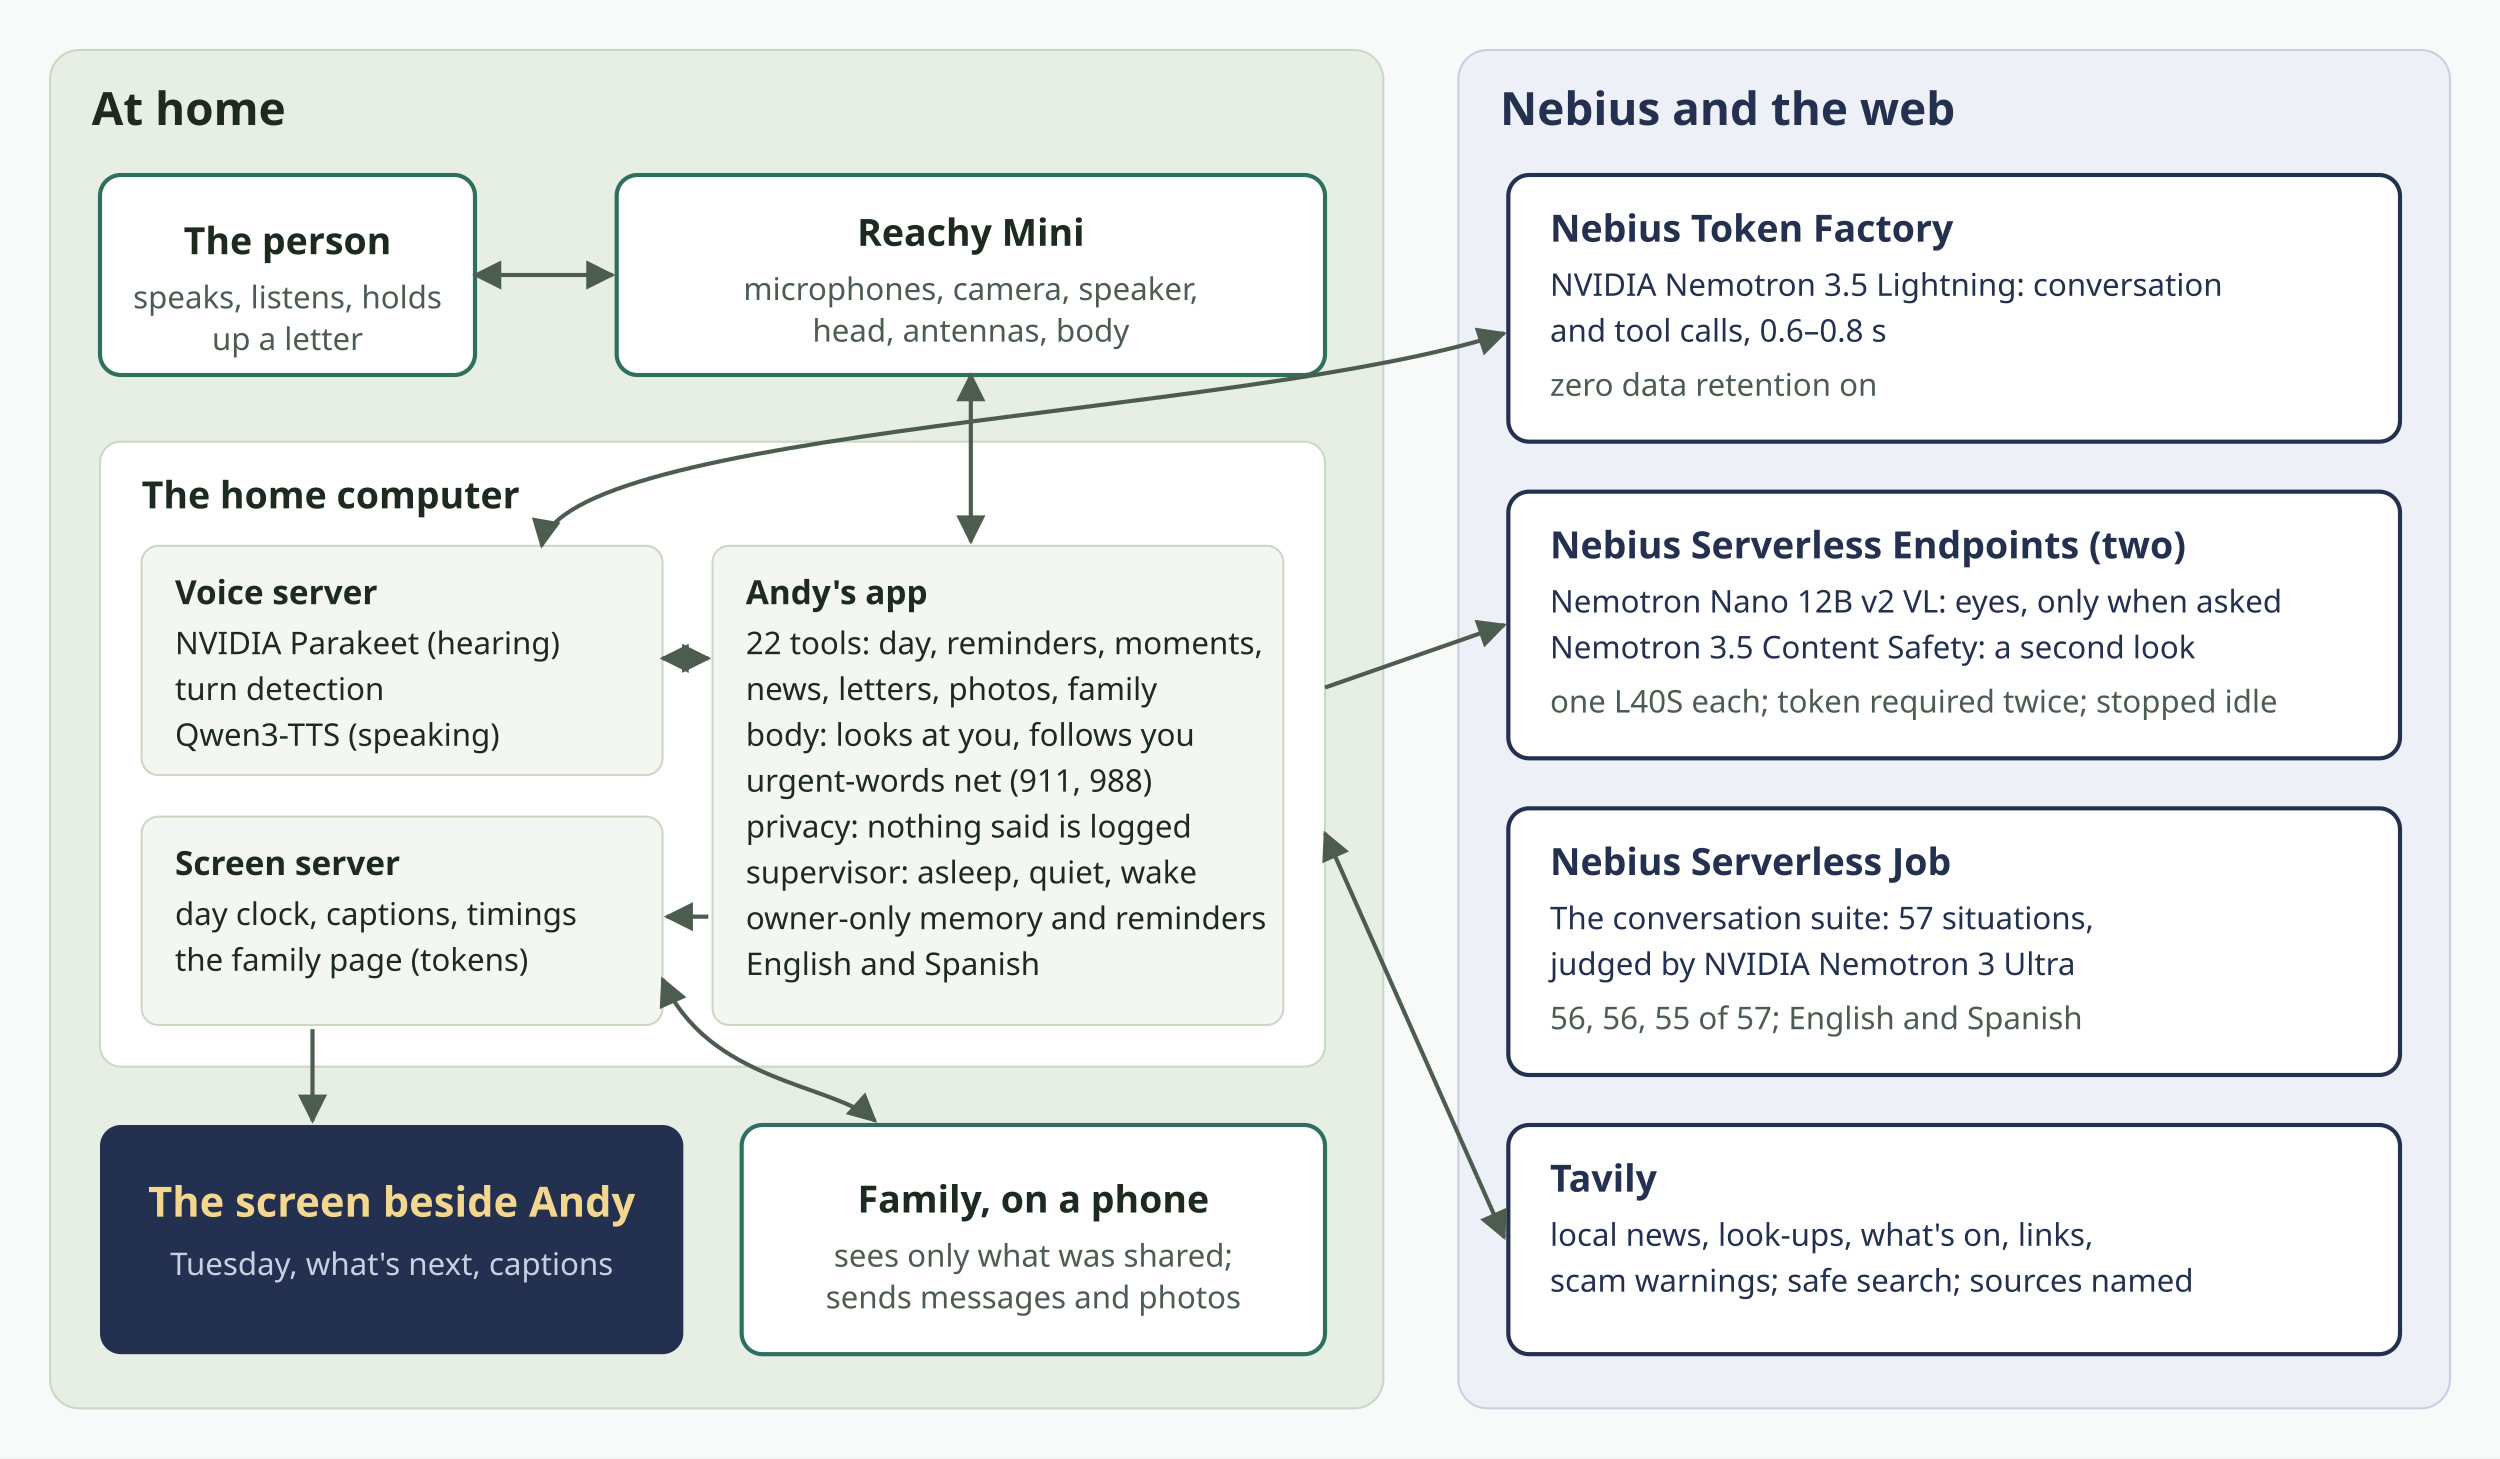
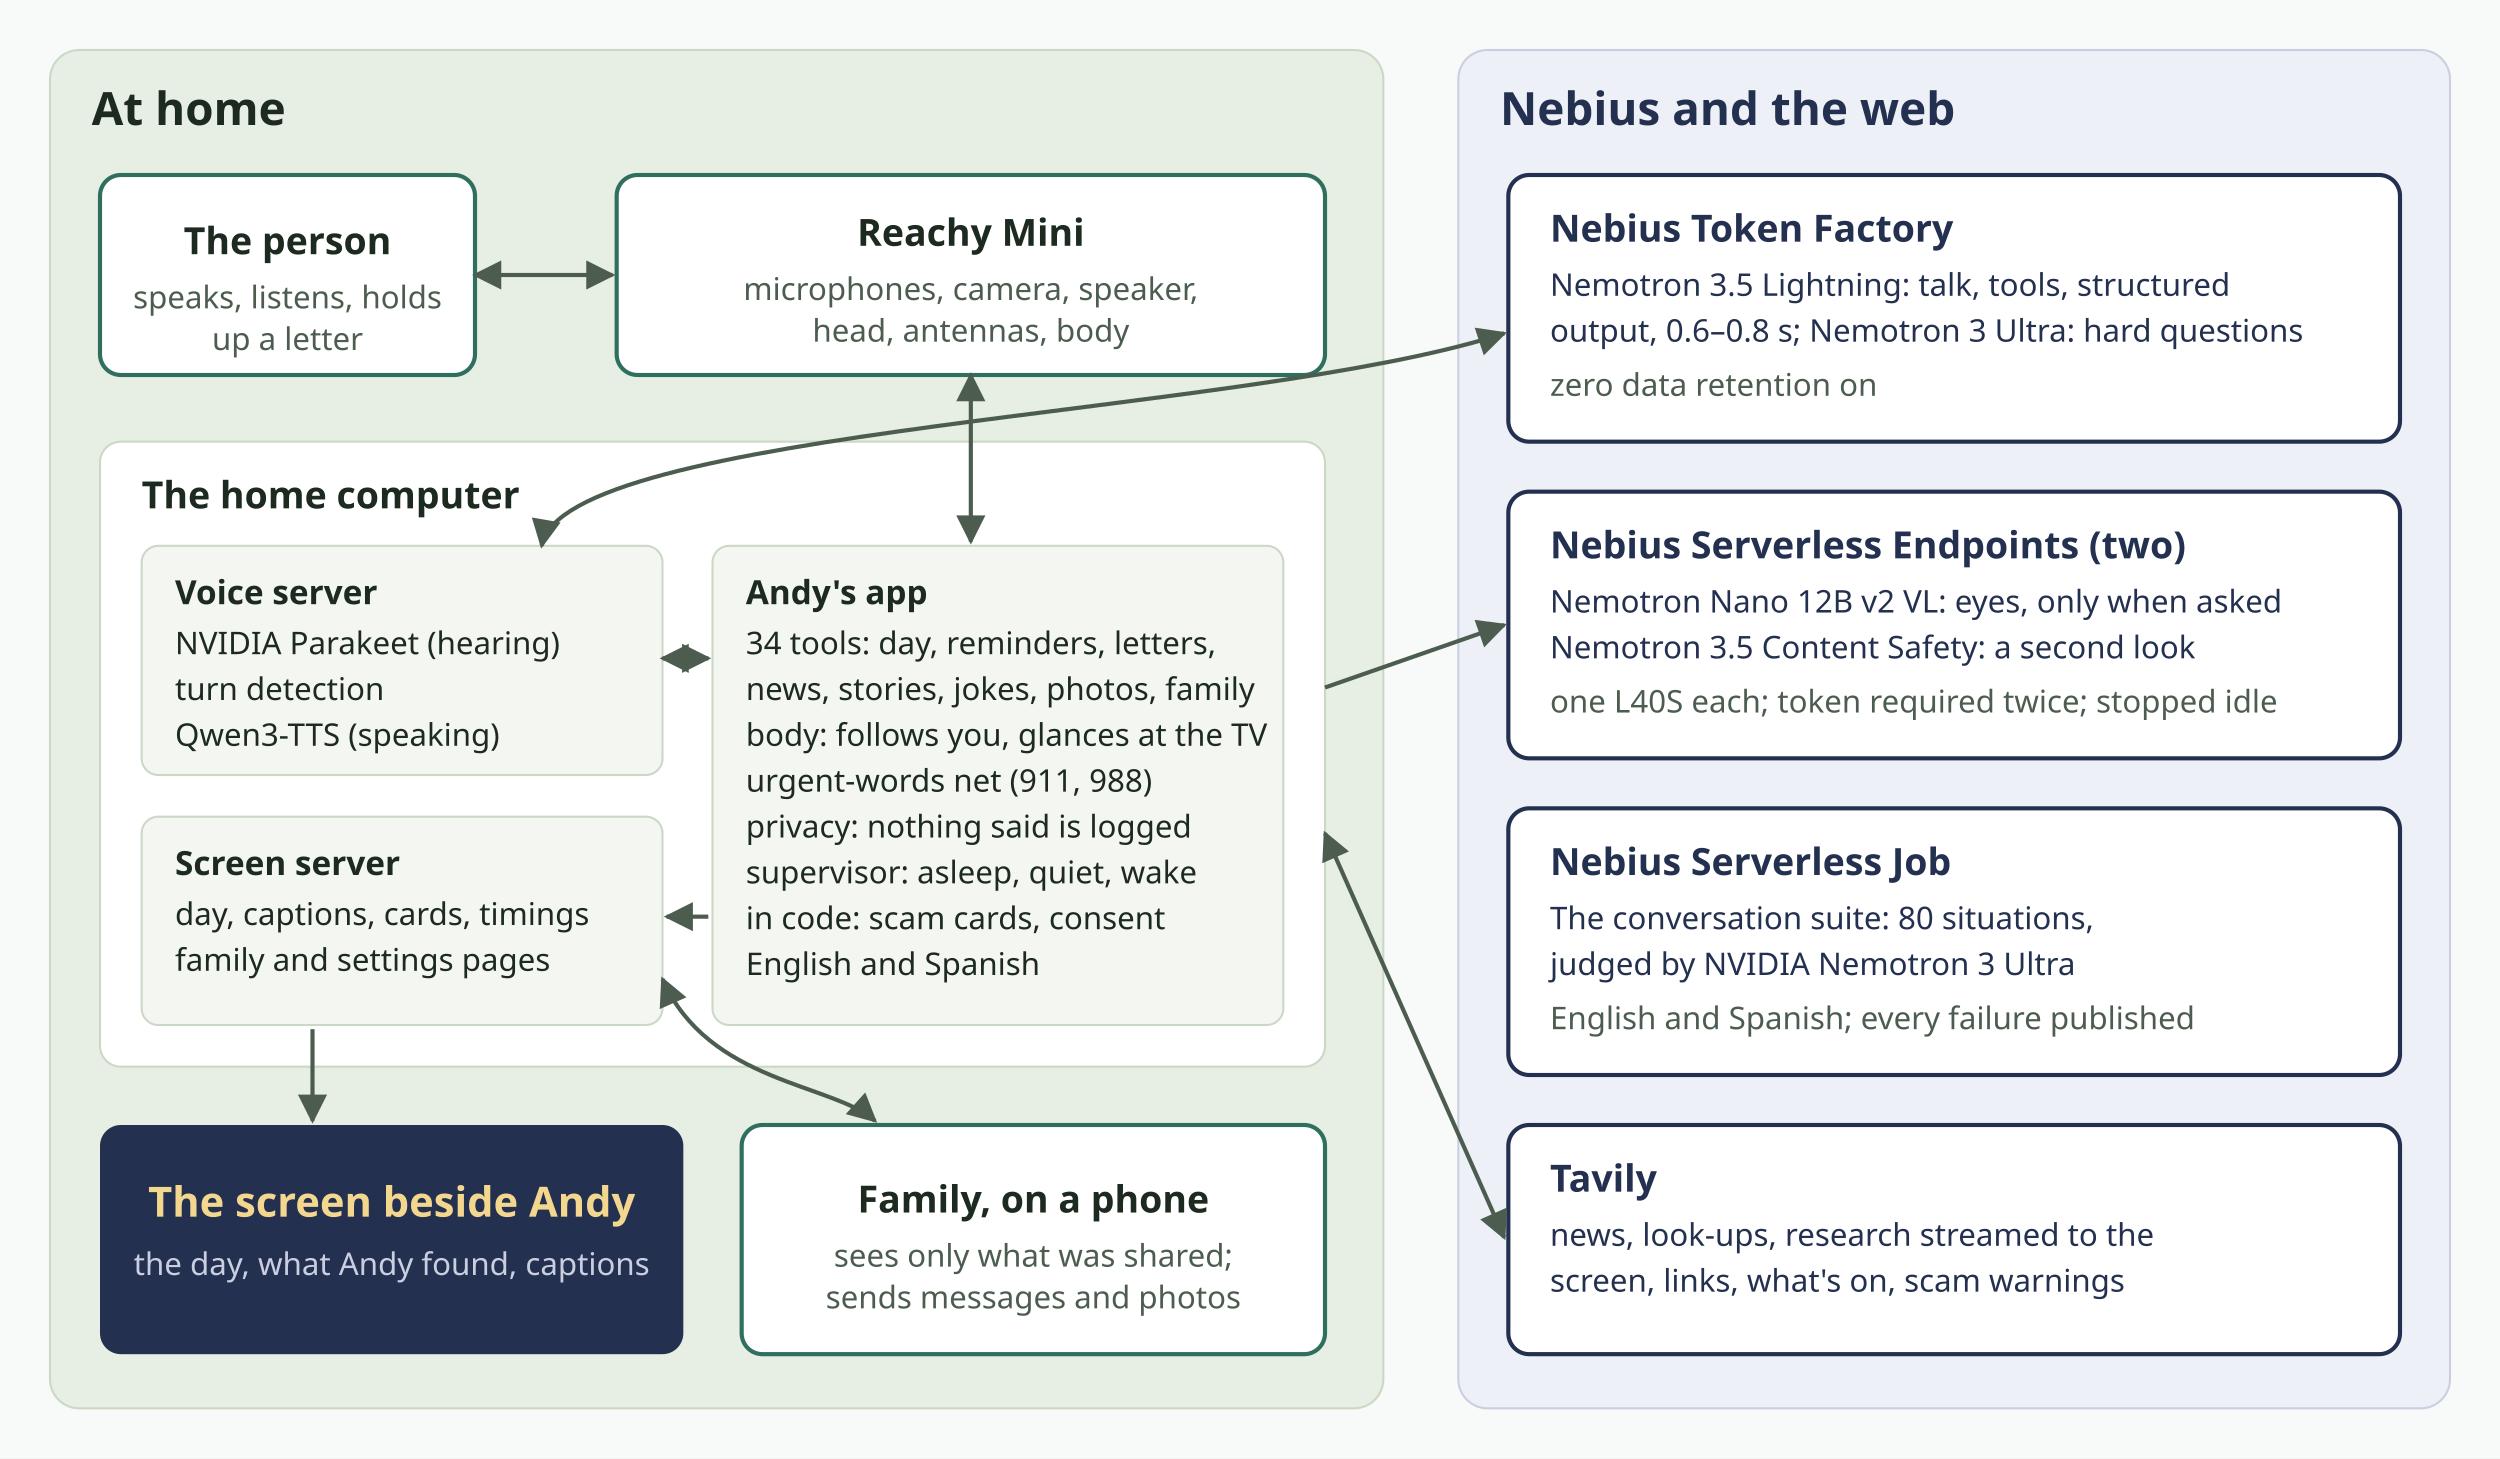
<svg xmlns="http://www.w3.org/2000/svg" viewBox="0 0 1200 700" font-family="Atkinson Hyperlegible, Verdana, sans-serif" role="img" aria-labelledby="t d">
  <rect width="1200" height="700" fill="#f7faf8" />
  <defs>
    <marker id="a" viewBox="0 0 10 10" refX="9" refY="5" markerWidth="7" markerHeight="7" orient="auto-start-reverse">
      <path d="M0,0 L10,5 L0,10 z" fill="#4c5d4f" />
    </marker>
  </defs>
  <rect x="24" y="24" width="640" height="652" rx="14" fill="#e7eee3" stroke="#cbd8c6" />
  <text x="44" y="60" font-size="22" font-weight="700" fill="#1d2a1f">At home</text>
  <rect x="48" y="84" width="180" height="96" rx="10" fill="#fff" stroke="#2f6f5e" stroke-width="2" />
  <text x="138" y="122" font-size="18" font-weight="700" text-anchor="middle" fill="#1d2a1f">The person</text>
  <text x="138" y="148" font-size="15" text-anchor="middle" fill="#4c5d4f">speaks, listens, holds</text>
  <text x="138" y="168" font-size="15" text-anchor="middle" fill="#4c5d4f">up a letter</text>
  <rect x="296" y="84" width="340" height="96" rx="10" fill="#fff" stroke="#2f6f5e" stroke-width="2" />
  <text x="466" y="118" font-size="18" font-weight="700" text-anchor="middle" fill="#1d2a1f">Reachy Mini</text>
  <text x="466" y="144" font-size="15" text-anchor="middle" fill="#4c5d4f">microphones, camera, speaker,</text>
  <text x="466" y="164" font-size="15" text-anchor="middle" fill="#4c5d4f">head, antennas, body</text>
  <line x1="228" y1="132" x2="294" y2="132" stroke="#4c5d4f" stroke-width="2" marker-end="url(#a)" marker-start="url(#a)" />
  <rect x="48" y="212" width="588" height="300" rx="10" fill="#fff" stroke="#cbd8c6" />
  <text x="68" y="244" font-size="18" font-weight="700" fill="#1d2a1f">The home computer</text>
  <rect x="68" y="262" width="250" height="110" rx="8" fill="#f4f7f1" stroke="#cbd8c6" />
  <text x="84" y="290" font-size="16" font-weight="700" fill="#1d2a1f">Voice server</text>
  <text x="84" y="314" font-size="15" fill="#1d2a1f">NVIDIA Parakeet (hearing)</text>
  <text x="84" y="336" font-size="15" fill="#1d2a1f">turn detection</text>
  <text x="84" y="358" font-size="15" fill="#1d2a1f">Qwen3-TTS (speaking)</text>
  <rect x="342" y="262" width="274" height="230" rx="8" fill="#f4f7f1" stroke="#cbd8c6" />
  <text x="358" y="290" font-size="16" font-weight="700" fill="#1d2a1f">Andy's app</text>
-   <text x="358" y="314" font-size="15" fill="#1d2a1f">22 tools: day, reminders, moments,</text>
-   <text x="358" y="336" font-size="15" fill="#1d2a1f">news, letters, photos, family</text>
-   <text x="358" y="358" font-size="15" fill="#1d2a1f">body: looks at you, follows you</text>
+   <text x="358" y="314" font-size="15" fill="#1d2a1f">34 tools: day, reminders, letters,</text>
+   <text x="358" y="336" font-size="15" fill="#1d2a1f">news, stories, jokes, photos, family</text>
+   <text x="358" y="358" font-size="15" fill="#1d2a1f">body: follows you, glances at the TV</text>
  <text x="358" y="380" font-size="15" fill="#1d2a1f">urgent-words net (911, 988)</text>
  <text x="358" y="402" font-size="15" fill="#1d2a1f">privacy: nothing said is logged</text>
  <text x="358" y="424" font-size="15" fill="#1d2a1f">supervisor: asleep, quiet, wake</text>
-   <text x="358" y="446" font-size="15" fill="#1d2a1f">owner-only memory and reminders</text>
+   <text x="358" y="446" font-size="15" fill="#1d2a1f">in code: scam cards, consent</text>
  <text x="358" y="468" font-size="15" fill="#1d2a1f">English and Spanish</text>
  <line x1="466" y1="180" x2="466" y2="260" stroke="#4c5d4f" stroke-width="2" marker-end="url(#a)" marker-start="url(#a)" />
  <line x1="318" y1="316" x2="340" y2="316" stroke="#4c5d4f" stroke-width="2" marker-end="url(#a)" marker-start="url(#a)" />
  <rect x="68" y="392" width="250" height="100" rx="8" fill="#f4f7f1" stroke="#cbd8c6" />
  <text x="84" y="420" font-size="16" font-weight="700" fill="#1d2a1f">Screen server</text>
-   <text x="84" y="444" font-size="15" fill="#1d2a1f">day clock, captions, timings</text>
-   <text x="84" y="466" font-size="15" fill="#1d2a1f">the family page (tokens)</text>
+   <text x="84" y="444" font-size="15" fill="#1d2a1f">day, captions, cards, timings</text>
+   <text x="84" y="466" font-size="15" fill="#1d2a1f">family and settings pages</text>
  <line x1="340" y1="440" x2="320" y2="440" stroke="#4c5d4f" stroke-width="2" marker-end="url(#a)" />
  <rect x="48" y="540" width="280" height="110" rx="10" fill="#24304f" />
  <text x="188" y="584" font-size="20" font-weight="700" text-anchor="middle" fill="#f3d78f">The screen beside Andy</text>
-   <text x="188" y="612" font-size="15" text-anchor="middle" fill="#c9cfe0">Tuesday, what's next, captions</text>
+   <text x="188" y="612" font-size="15" text-anchor="middle" fill="#c9cfe0">the day, what Andy found, captions</text>
  <line x1="150" y1="494" x2="150" y2="538" stroke="#4c5d4f" stroke-width="2" marker-end="url(#a)" />
  <rect x="356" y="540" width="280" height="110" rx="10" fill="#fff" stroke="#2f6f5e" stroke-width="2" />
  <text x="496" y="582" font-size="18" font-weight="700" text-anchor="middle" fill="#1d2a1f">Family, on a phone</text>
  <text x="496" y="608" font-size="15" text-anchor="middle" fill="#4c5d4f">sees only what was shared;</text>
  <text x="496" y="628" font-size="15" text-anchor="middle" fill="#4c5d4f">sends messages and photos</text>
  <path d="M318 470 C 340 520, 400 520, 420 538" fill="none" stroke="#4c5d4f" stroke-width="2" marker-end="url(#a)" marker-start="url(#a)" />
  <rect x="700" y="24" width="476" height="652" rx="14" fill="#eef0f7" stroke="#c9cfe0" />
  <text x="720" y="60" font-size="22" font-weight="700" fill="#24304f">Nebius and the web</text>
  <rect x="724" y="84" width="428" height="128" rx="10" fill="#fff" stroke="#24304f" stroke-width="2" />
  <text x="744" y="116" font-size="18" font-weight="700" fill="#24304f">Nebius Token Factory</text>
-   <text x="744" y="142" font-size="15" fill="#24304f">NVIDIA Nemotron 3.5 Lightning: conversation</text>
-   <text x="744" y="164" font-size="15" fill="#24304f">and tool calls, 0.6–0.8 s</text>
+   <text x="744" y="142" font-size="15" fill="#24304f">Nemotron 3.5 Lightning: talk, tools, structured</text>
+   <text x="744" y="164" font-size="15" fill="#24304f">output, 0.6–0.8 s; Nemotron 3 Ultra: hard questions</text>
  <text x="744" y="190" font-size="15" fill="#4c5d4f">zero data retention on</text>
  <rect x="724" y="236" width="428" height="128" rx="10" fill="#fff" stroke="#24304f" stroke-width="2" />
  <text x="744" y="268" font-size="18" font-weight="700" fill="#24304f">Nebius Serverless Endpoints (two)</text>
  <text x="744" y="294" font-size="15" fill="#24304f">Nemotron Nano 12B v2 VL: eyes, only when asked</text>
  <text x="744" y="316" font-size="15" fill="#24304f">Nemotron 3.5 Content Safety: a second look</text>
  <text x="744" y="342" font-size="15" fill="#4c5d4f">one L40S each; token required twice; stopped idle</text>
  <rect x="724" y="388" width="428" height="128" rx="10" fill="#fff" stroke="#24304f" stroke-width="2" />
  <text x="744" y="420" font-size="18" font-weight="700" fill="#24304f">Nebius Serverless Job</text>
-   <text x="744" y="446" font-size="15" fill="#24304f">The conversation suite: 57 situations,</text>
+   <text x="744" y="446" font-size="15" fill="#24304f">The conversation suite: 80 situations,</text>
  <text x="744" y="468" font-size="15" fill="#24304f">judged by NVIDIA Nemotron 3 Ultra</text>
-   <text x="744" y="494" font-size="15" fill="#4c5d4f">56, 56, 55 of 57; English and Spanish</text>
+   <text x="744" y="494" font-size="15" fill="#4c5d4f">English and Spanish; every failure published</text>
  <rect x="724" y="540" width="428" height="110" rx="10" fill="#fff" stroke="#24304f" stroke-width="2" />
  <text x="744" y="572" font-size="18" font-weight="700" fill="#24304f">Tavily</text>
-   <text x="744" y="598" font-size="15" fill="#24304f">local news, look-ups, what's on, links,</text>
-   <text x="744" y="620" font-size="15" fill="#24304f">scam warnings; safe search; sources named</text>
+   <text x="744" y="598" font-size="15" fill="#24304f">news, look-ups, research streamed to the</text>
+   <text x="744" y="620" font-size="15" fill="#24304f">screen, links, what's on, scam warnings</text>
  <path d="M260 262 C 270 205, 600 200, 722 160" fill="none" stroke="#4c5d4f" stroke-width="2" marker-end="url(#a)" marker-start="url(#a)" />
  <line x1="636" y1="330" x2="722" y2="300" stroke="#4c5d4f" stroke-width="2" marker-end="url(#a)" />
  <line x1="636" y1="400" x2="722" y2="594" stroke="#4c5d4f" stroke-width="2" marker-end="url(#a)" marker-start="url(#a)" />
</svg>
